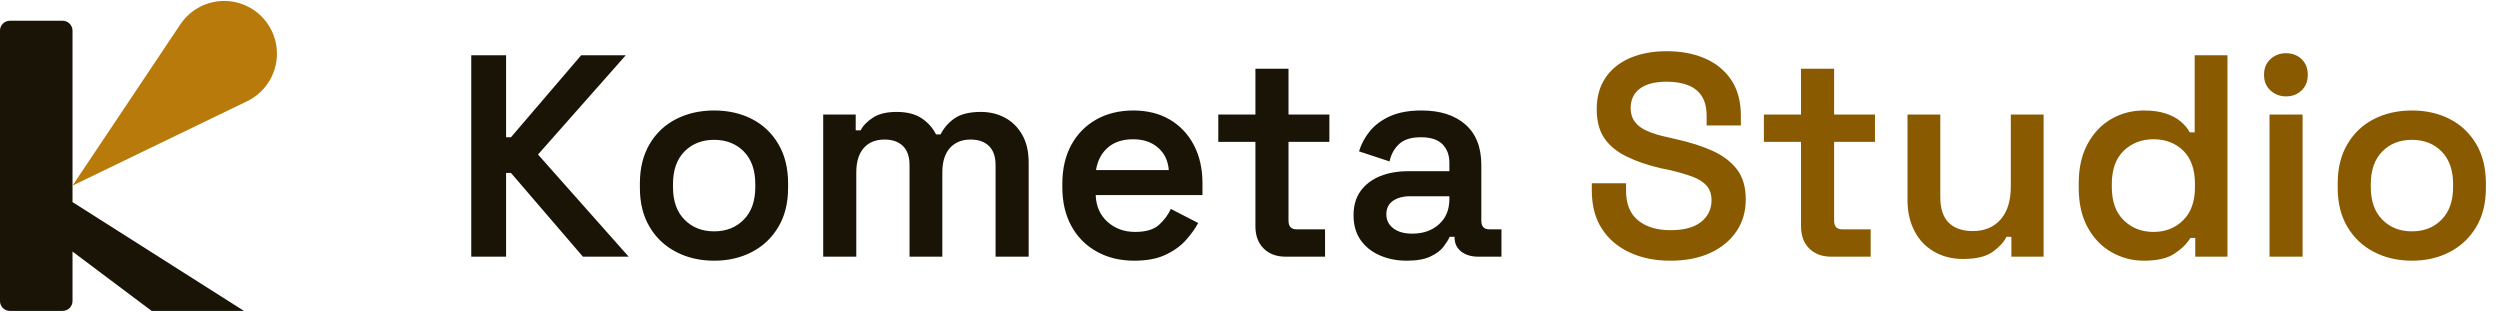
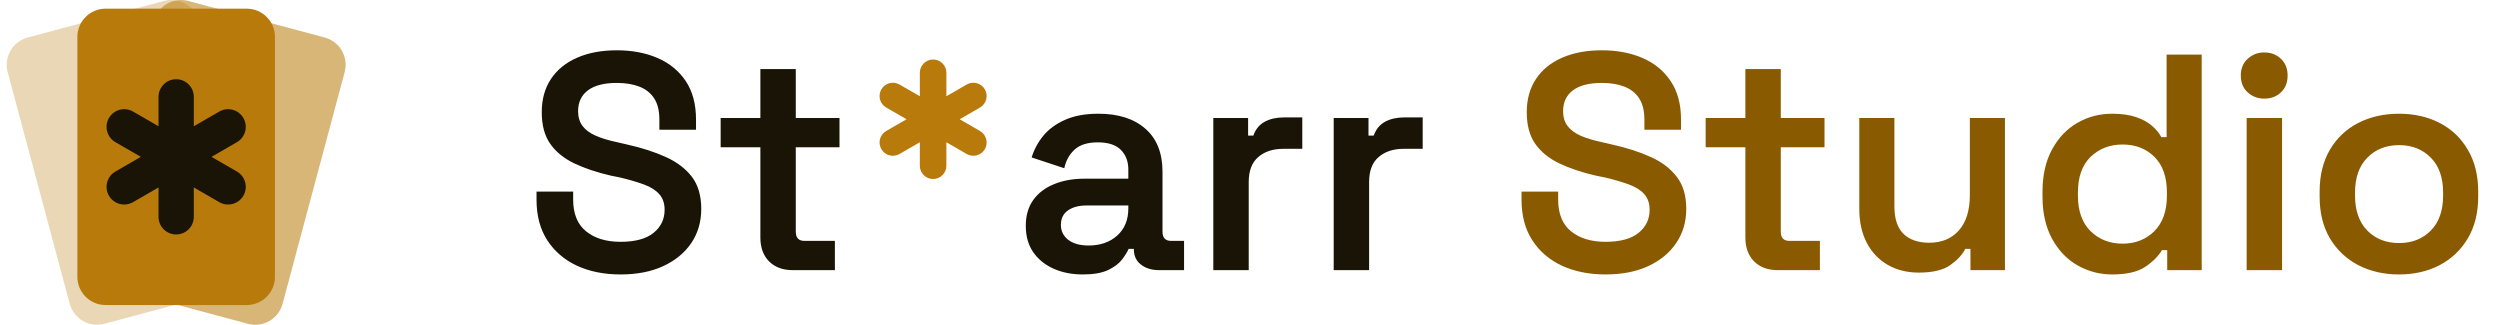
- <svg xmlns="http://www.w3.org/2000/svg" viewBox="8.94 4.81 260.63 32.32" width="521" height="65" role="img" aria-label="Kometa Studio">
+ <svg xmlns="http://www.w3.org/2000/svg" viewBox="5.49 6.03 242.27 31.64" width="485" height="63" role="img" aria-label="Starr Studio">
  <g transform="scale(0.6875)">
-     <path fill="#1a1406" d="M14.5 10H22.5A1.5 1.5 0 0 1 24 11.5V37.5L50 54H36L24 45V52.5A1.5 1.5 0 0 1 22.5 54H14.5A1.5 1.5 0 0 1 13 52.5V11.5A1.5 1.5 0 0 1 14.5 10Z" />
-     <path fill="#b87a0a" d="M24 35L40.35 10.55A8 8 0 1 1 50.48 22.2Z" />
+     <path fill="#b87a0a" opacity="0.3" d="M10.95 14.09L30.27 8.91A4 4 0 0 1 35.17 11.74L43.97 44.58A4 4 0 0 1 41.14 49.48L21.82 54.66A4 4 0 0 1 16.92 51.83L8.12 18.99A4 4 0 0 1 10.95 14.09Z" />
+     <path fill="#b87a0a" opacity="0.55" d="M33.73 8.91L53.05 14.09A4 4 0 0 1 55.88 18.99L47.08 51.83A4 4 0 0 1 42.18 54.66L22.86 49.48A4 4 0 0 1 20.03 44.58L28.83 11.74A4 4 0 0 1 33.73 8.91Z" />
+     <path fill="#b87a0a" d="M22 10L42 10A4 4 0 0 1 46 14L46 48A4 4 0 0 1 42 52L22 52A4 4 0 0 1 18 48L18 14A4 4 0 0 1 22 10Z" />
+     <path fill="#1a1406" d="M29.5 22.5L29.5 39.5A2.5 2.5 0 0 0 34.5 39.5L34.5 22.5A2.5 2.5 0 0 0 29.5 22.5ZM38.11 24.58L23.39 33.08A2.5 2.5 0 0 0 25.89 37.42L40.61 28.92A2.5 2.5 0 0 0 38.11 24.58ZM40.61 33.08L25.89 24.58A2.5 2.5 0 0 0 23.39 28.92L38.11 37.42A2.5 2.5 0 0 0 40.61 33.08Z" />
  </g>
-   <path fill="#1a1406" d="M58.07 31.47V10.47H61.7V19.02H62.21L69.53 10.47H74.18L65.03 20.82L74.48 31.47H69.71L62.21 22.74H61.7V31.47ZM83.39 31.89Q81.17 31.89 79.42 30.97Q77.66 30.06 76.66 28.36Q75.65 26.67 75.65 24.3V23.82Q75.65 21.45 76.66 19.74Q77.66 18.03 79.42 17.13Q81.17 16.23 83.39 16.23Q85.61 16.23 87.35 17.13Q89.09 18.03 90.09 19.74Q91.1 21.45 91.1 23.82V24.3Q91.1 26.67 90.09 28.36Q89.09 30.06 87.35 30.97Q85.61 31.89 83.39 31.89ZM83.39 28.83Q85.28 28.83 86.48 27.61Q87.68 26.4 87.68 24.21V23.91Q87.68 21.72 86.48 20.5Q85.28 19.29 83.39 19.29Q81.5 19.29 80.3 20.5Q79.1 21.72 79.1 23.91V24.21Q79.1 26.4 80.3 27.61Q81.5 28.83 83.39 28.83ZM94.76 31.47V16.65H98.15V18.3H98.66Q99.05 17.55 99.97 16.96Q100.88 16.38 102.41 16.38Q104.03 16.38 105.02 17.04Q106.01 17.7 106.52 18.72H107Q107.51 17.7 108.47 17.04Q109.43 16.38 111.2 16.38Q112.58 16.38 113.7 16.98Q114.83 17.58 115.5 18.75Q116.18 19.92 116.18 21.66V31.47H112.73V21.9Q112.73 20.61 112.04 19.93Q111.35 19.26 110.12 19.26Q108.77 19.26 107.97 20.14Q107.18 21.03 107.18 22.68V31.47H103.76V21.9Q103.76 20.61 103.07 19.93Q102.38 19.26 101.15 19.26Q99.77 19.26 98.99 20.14Q98.21 21.03 98.21 22.68V31.47ZM127.19 31.89Q124.97 31.89 123.28 30.94Q121.58 30 120.63 28.27Q119.69 26.55 119.69 24.24V23.88Q119.69 21.54 120.62 19.83Q121.55 18.12 123.23 17.17Q124.91 16.23 127.1 16.23Q129.26 16.23 130.88 17.17Q132.5 18.12 133.4 19.83Q134.3 21.54 134.3 23.82V25.05H123.17Q123.23 26.79 124.4 27.84Q125.57 28.89 127.28 28.89Q128.96 28.89 129.77 28.15Q130.58 27.42 131 26.49L133.85 27.96Q133.43 28.77 132.63 29.68Q131.84 30.6 130.52 31.24Q129.2 31.89 127.19 31.89ZM123.2 22.44H130.79Q130.67 20.97 129.66 20.1Q128.66 19.23 127.07 19.23Q125.42 19.23 124.43 20.1Q123.44 20.97 123.2 22.44ZM142.97 31.47Q141.53 31.47 140.67 30.61Q139.82 29.76 139.82 28.29V19.5H135.95V16.65H139.82V11.88H143.27V16.65H147.53V19.5H143.27V27.72Q143.27 28.62 144.11 28.62H147.08V31.47ZM155.6 31.89Q154.04 31.89 152.78 31.33Q151.52 30.78 150.78 29.73Q150.05 28.68 150.05 27.15Q150.05 25.65 150.78 24.63Q151.52 23.61 152.81 23.08Q154.1 22.56 155.75 22.56H160.04V21.66Q160.04 20.49 159.32 19.75Q158.6 19.02 157.07 19.02Q155.57 19.02 154.81 19.72Q154.04 20.43 153.8 21.54L150.62 20.49Q150.98 19.32 151.77 18.36Q152.57 17.4 153.89 16.81Q155.21 16.23 157.13 16.23Q160.04 16.23 161.7 17.68Q163.37 19.14 163.37 21.9V27.72Q163.37 28.62 164.21 28.62H165.47V31.47H163.04Q161.96 31.47 161.27 30.93Q160.58 30.39 160.58 29.46V29.4H160.07Q159.89 29.82 159.44 30.42Q158.99 31.02 158.07 31.45Q157.16 31.89 155.6 31.89ZM156.17 29.07Q157.88 29.07 158.96 28.09Q160.04 27.12 160.04 25.47V25.17H155.96Q154.85 25.17 154.16 25.65Q153.47 26.13 153.47 27.06Q153.47 27.96 154.19 28.51Q154.91 29.07 156.17 29.07Z" />
-   <path fill="#8a5a00" d="M183.08 31.89Q180.68 31.89 178.84 31.03Q176.99 30.18 175.94 28.56Q174.89 26.94 174.89 24.6V23.82H178.46V24.6Q178.46 26.67 179.72 27.69Q180.98 28.71 183.08 28.71Q185.21 28.71 186.29 27.84Q187.37 26.97 187.37 25.59Q187.37 24.66 186.86 24.07Q186.35 23.49 185.38 23.13Q184.4 22.77 183.02 22.44L182.12 22.26Q180.05 21.78 178.54 21.04Q177.02 20.31 176.21 19.14Q175.4 17.97 175.4 16.08Q175.4 14.19 176.3 12.84Q177.2 11.49 178.85 10.77Q180.5 10.05 182.72 10.05Q184.94 10.05 186.68 10.8Q188.42 11.55 189.43 13.05Q190.43 14.55 190.43 16.8V17.79H186.86V16.8Q186.86 15.51 186.35 14.73Q185.84 13.95 184.91 13.59Q183.98 13.23 182.72 13.23Q180.86 13.23 179.9 13.95Q178.94 14.67 178.94 15.99Q178.94 16.83 179.38 17.41Q179.81 18 180.67 18.37Q181.52 18.75 182.81 19.02L183.71 19.23Q185.87 19.71 187.49 20.44Q189.11 21.18 190.03 22.38Q190.94 23.58 190.94 25.5Q190.94 27.39 189.97 28.83Q188.99 30.27 187.24 31.08Q185.48 31.89 183.08 31.89ZM199.85 31.47Q198.41 31.47 197.55 30.61Q196.7 29.76 196.7 28.29V19.5H192.83V16.65H196.7V11.88H200.15V16.65H204.41V19.5H200.15V27.72Q200.15 28.62 200.99 28.62H203.96V31.47ZM213.59 31.71Q211.88 31.71 210.56 30.94Q209.24 30.18 208.52 28.78Q207.8 27.39 207.8 25.53V16.65H211.22V25.26Q211.22 27.06 212.1 27.93Q212.99 28.8 214.61 28.8Q216.44 28.8 217.5 27.6Q218.57 26.4 218.57 24.15V16.65H221.99V31.47H218.63V29.4H218.12Q217.73 30.21 216.69 30.96Q215.66 31.71 213.59 31.71ZM232.43 31.89Q230.63 31.89 229.07 31Q227.51 30.12 226.58 28.41Q225.65 26.7 225.65 24.3V23.82Q225.65 21.42 226.58 19.71Q227.51 18 229.06 17.11Q230.6 16.23 232.43 16.23Q233.81 16.23 234.77 16.56Q235.73 16.89 236.31 17.4Q236.9 17.91 237.23 18.51H237.74V10.47H241.16V31.47H237.8V29.52H237.29Q236.75 30.42 235.64 31.15Q234.53 31.89 232.43 31.89ZM233.45 28.89Q235.31 28.89 236.54 27.67Q237.77 26.46 237.77 24.21V23.91Q237.77 21.63 236.56 20.43Q235.34 19.23 233.45 19.23Q231.59 19.23 230.34 20.43Q229.1 21.63 229.1 23.91V24.21Q229.1 26.46 230.34 27.67Q231.59 28.89 233.45 28.89ZM245.54 31.47V16.65H248.99V31.47ZM247.25 14.76Q246.32 14.76 245.64 14.14Q244.97 13.53 244.97 12.51Q244.97 11.49 245.64 10.87Q246.32 10.26 247.25 10.26Q248.24 10.26 248.88 10.87Q249.53 11.49 249.53 12.51Q249.53 13.53 248.88 14.14Q248.24 14.76 247.25 14.76ZM260.39 31.89Q258.17 31.89 256.42 30.97Q254.66 30.06 253.66 28.36Q252.65 26.67 252.65 24.3V23.82Q252.65 21.45 253.66 19.74Q254.66 18.03 256.42 17.13Q258.17 16.23 260.39 16.23Q262.61 16.23 264.35 17.13Q266.09 18.03 267.1 19.74Q268.1 21.45 268.1 23.82V24.3Q268.1 26.67 267.1 28.36Q266.09 30.06 264.35 30.97Q262.61 31.89 260.39 31.89ZM260.39 28.83Q262.28 28.83 263.48 27.61Q264.68 26.4 264.68 24.21V23.91Q264.68 21.72 263.48 20.5Q262.28 19.29 260.39 19.29Q258.5 19.29 257.3 20.5Q256.1 21.72 256.1 23.91V24.21Q256.1 26.4 257.3 27.61Q258.5 28.83 260.39 28.83Z" />
+   <path fill="#1a1406" d="M65.3 32.77Q62.9 32.77 61.05 31.92Q59.21 31.06 58.16 29.44Q57.11 27.82 57.11 25.48V24.7H60.68V25.48Q60.68 27.55 61.94 28.57Q63.2 29.59 65.3 29.59Q67.43 29.59 68.51 28.72Q69.59 27.85 69.59 26.47Q69.59 25.54 69.08 24.96Q68.57 24.37 67.59 24.01Q66.62 23.65 65.24 23.32L64.34 23.14Q62.27 22.66 60.75 21.93Q59.24 21.19 58.43 20.02Q57.62 18.85 57.62 16.96Q57.62 15.07 58.52 13.72Q59.42 12.37 61.07 11.65Q62.72 10.93 64.94 10.93Q67.16 10.93 68.9 11.68Q70.64 12.43 71.65 13.93Q72.65 15.43 72.65 17.68V18.67H69.08V17.68Q69.08 16.39 68.57 15.61Q68.06 14.83 67.13 14.47Q66.2 14.11 64.94 14.11Q63.08 14.11 62.12 14.83Q61.16 15.55 61.16 16.87Q61.16 17.71 61.59 18.3Q62.03 18.88 62.89 19.26Q63.74 19.63 65.03 19.9L65.93 20.11Q68.09 20.59 69.71 21.33Q71.33 22.06 72.25 23.26Q73.16 24.46 73.16 26.38Q73.16 28.27 72.19 29.71Q71.21 31.15 69.45 31.96Q67.7 32.77 65.3 32.77ZM82.07 32.35Q80.63 32.35 79.77 31.5Q78.92 30.64 78.92 29.17V20.38H75.05V17.53H78.92V12.76H82.37V17.53H86.63V20.38H82.37V28.6Q82.37 29.5 83.21 29.5H86.18V32.35ZM110.33 32.77Q108.77 32.77 107.51 32.22Q106.25 31.66 105.51 30.61Q104.78 29.56 104.78 28.03Q104.78 26.53 105.51 25.51Q106.25 24.49 107.54 23.97Q108.83 23.44 110.48 23.44H114.77V22.54Q114.77 21.37 114.05 20.64Q113.33 19.9 111.8 19.9Q110.3 19.9 109.53 20.61Q108.77 21.31 108.53 22.42L105.35 21.37Q105.71 20.2 106.5 19.24Q107.3 18.28 108.62 17.7Q109.94 17.11 111.86 17.11Q114.77 17.11 116.43 18.57Q118.1 20.02 118.1 22.78V28.6Q118.1 29.5 118.94 29.5H120.2V32.35H117.77Q116.69 32.35 116 31.81Q115.31 31.27 115.31 30.34V30.28H114.8Q114.62 30.7 114.17 31.3Q113.72 31.9 112.8 32.34Q111.89 32.77 110.33 32.77ZM110.9 29.95Q112.61 29.95 113.69 28.98Q114.77 28 114.77 26.35V26.05H110.69Q109.58 26.05 108.89 26.53Q108.2 27.01 108.2 27.94Q108.2 28.84 108.92 29.4Q109.64 29.95 110.9 29.95ZM123.05 32.35V17.53H126.44V19.24H126.95Q127.28 18.31 128.06 17.89Q128.84 17.47 129.92 17.47H131.72V20.53H129.86Q128.36 20.53 127.43 21.33Q126.5 22.12 126.5 23.77V32.35ZM134.78 32.35V17.53H138.17V19.24H138.68Q139.01 18.31 139.79 17.89Q140.57 17.47 141.65 17.47H143.45V20.53H141.59Q140.09 20.53 139.16 21.33Q138.23 22.12 138.23 23.77V32.35Z" />
+   <path fill="#b87a0a" transform="translate(88.85 10.75) scale(0.2156)" d="M26 11L26 53A6 6 0 0 0 38 53L38 11A6 6 0 0 0 26 11ZM47.19 16.3L10.81 37.3A6 6 0 0 0 16.81 47.7L53.19 26.7A6 6 0 0 0 47.19 16.3ZM53.19 37.3L16.81 16.3A6 6 0 0 0 10.81 26.7L47.19 47.7A6 6 0 0 0 53.19 37.3Z" />
+   <path fill="#8a5a00" d="M161.27 32.77Q158.87 32.77 157.02 31.92Q155.18 31.06 154.13 29.44Q153.08 27.82 153.08 25.48V24.7H156.65V25.48Q156.65 27.55 157.91 28.57Q159.17 29.59 161.27 29.59Q163.4 29.59 164.48 28.72Q165.56 27.85 165.56 26.47Q165.56 25.54 165.05 24.96Q164.54 24.37 163.56 24.01Q162.59 23.65 161.21 23.32L160.31 23.14Q158.24 22.66 156.72 21.93Q155.21 21.19 154.4 20.02Q153.59 18.85 153.59 16.96Q153.59 15.07 154.49 13.72Q155.39 12.37 157.04 11.65Q158.69 10.93 160.91 10.93Q163.13 10.93 164.87 11.68Q166.61 12.43 167.61 13.93Q168.62 15.43 168.62 17.68V18.67H165.05V17.68Q165.05 16.39 164.54 15.61Q164.03 14.83 163.1 14.47Q162.17 14.11 160.91 14.11Q159.05 14.11 158.09 14.83Q157.13 15.55 157.13 16.87Q157.13 17.71 157.56 18.3Q158 18.88 158.85 19.26Q159.71 19.63 161 19.9L161.9 20.11Q164.06 20.59 165.68 21.33Q167.3 22.06 168.21 23.26Q169.13 24.46 169.13 26.38Q169.13 28.27 168.15 29.71Q167.18 31.15 165.42 31.96Q163.67 32.77 161.27 32.77ZM178.04 32.35Q176.6 32.35 175.74 31.5Q174.89 30.64 174.89 29.17V20.38H171.02V17.53H174.89V12.76H178.34V17.53H182.6V20.38H178.34V28.6Q178.34 29.5 179.18 29.5H182.15V32.35ZM191.78 32.59Q190.07 32.59 188.75 31.83Q187.43 31.06 186.71 29.67Q185.99 28.27 185.99 26.41V17.53H189.41V26.14Q189.41 27.94 190.29 28.81Q191.18 29.68 192.8 29.68Q194.63 29.68 195.69 28.48Q196.76 27.28 196.76 25.03V17.53H200.18V32.35H196.82V30.28H196.31Q195.92 31.09 194.88 31.84Q193.85 32.59 191.78 32.59ZM210.62 32.77Q208.82 32.77 207.26 31.89Q205.7 31 204.77 29.29Q203.84 27.58 203.84 25.18V24.7Q203.84 22.3 204.77 20.59Q205.7 18.88 207.24 18Q208.79 17.11 210.62 17.11Q212 17.11 212.96 17.44Q213.92 17.77 214.5 18.28Q215.09 18.79 215.42 19.39H215.93V11.35H219.35V32.35H215.99V30.4H215.48Q214.94 31.3 213.83 32.04Q212.72 32.77 210.62 32.77ZM211.64 29.77Q213.5 29.77 214.73 28.56Q215.96 27.34 215.96 25.09V24.79Q215.96 22.51 214.74 21.31Q213.53 20.11 211.64 20.11Q209.78 20.11 208.53 21.31Q207.29 22.51 207.29 24.79V25.09Q207.29 27.34 208.53 28.56Q209.78 29.77 211.64 29.77ZM223.73 32.35V17.53H227.18V32.35ZM225.44 15.64Q224.51 15.64 223.83 15.03Q223.16 14.41 223.16 13.39Q223.16 12.37 223.83 11.76Q224.51 11.14 225.44 11.14Q226.43 11.14 227.07 11.76Q227.72 12.37 227.72 13.39Q227.72 14.41 227.07 15.03Q226.43 15.64 225.44 15.64ZM238.58 32.77Q236.36 32.77 234.6 31.86Q232.85 30.94 231.84 29.25Q230.84 27.55 230.84 25.18V24.7Q230.84 22.33 231.84 20.62Q232.85 18.91 234.6 18.01Q236.36 17.11 238.58 17.11Q240.8 17.11 242.54 18.01Q244.28 18.91 245.28 20.62Q246.29 22.33 246.29 24.7V25.18Q246.29 27.55 245.28 29.25Q244.28 30.94 242.54 31.86Q240.8 32.77 238.58 32.77ZM238.58 29.71Q240.47 29.71 241.67 28.5Q242.87 27.28 242.87 25.09V24.79Q242.87 22.6 241.67 21.39Q240.47 20.17 238.58 20.17Q236.69 20.17 235.49 21.39Q234.29 22.6 234.29 24.79V25.09Q234.29 27.28 235.49 28.5Q236.69 29.71 238.58 29.71Z" />
</svg>
